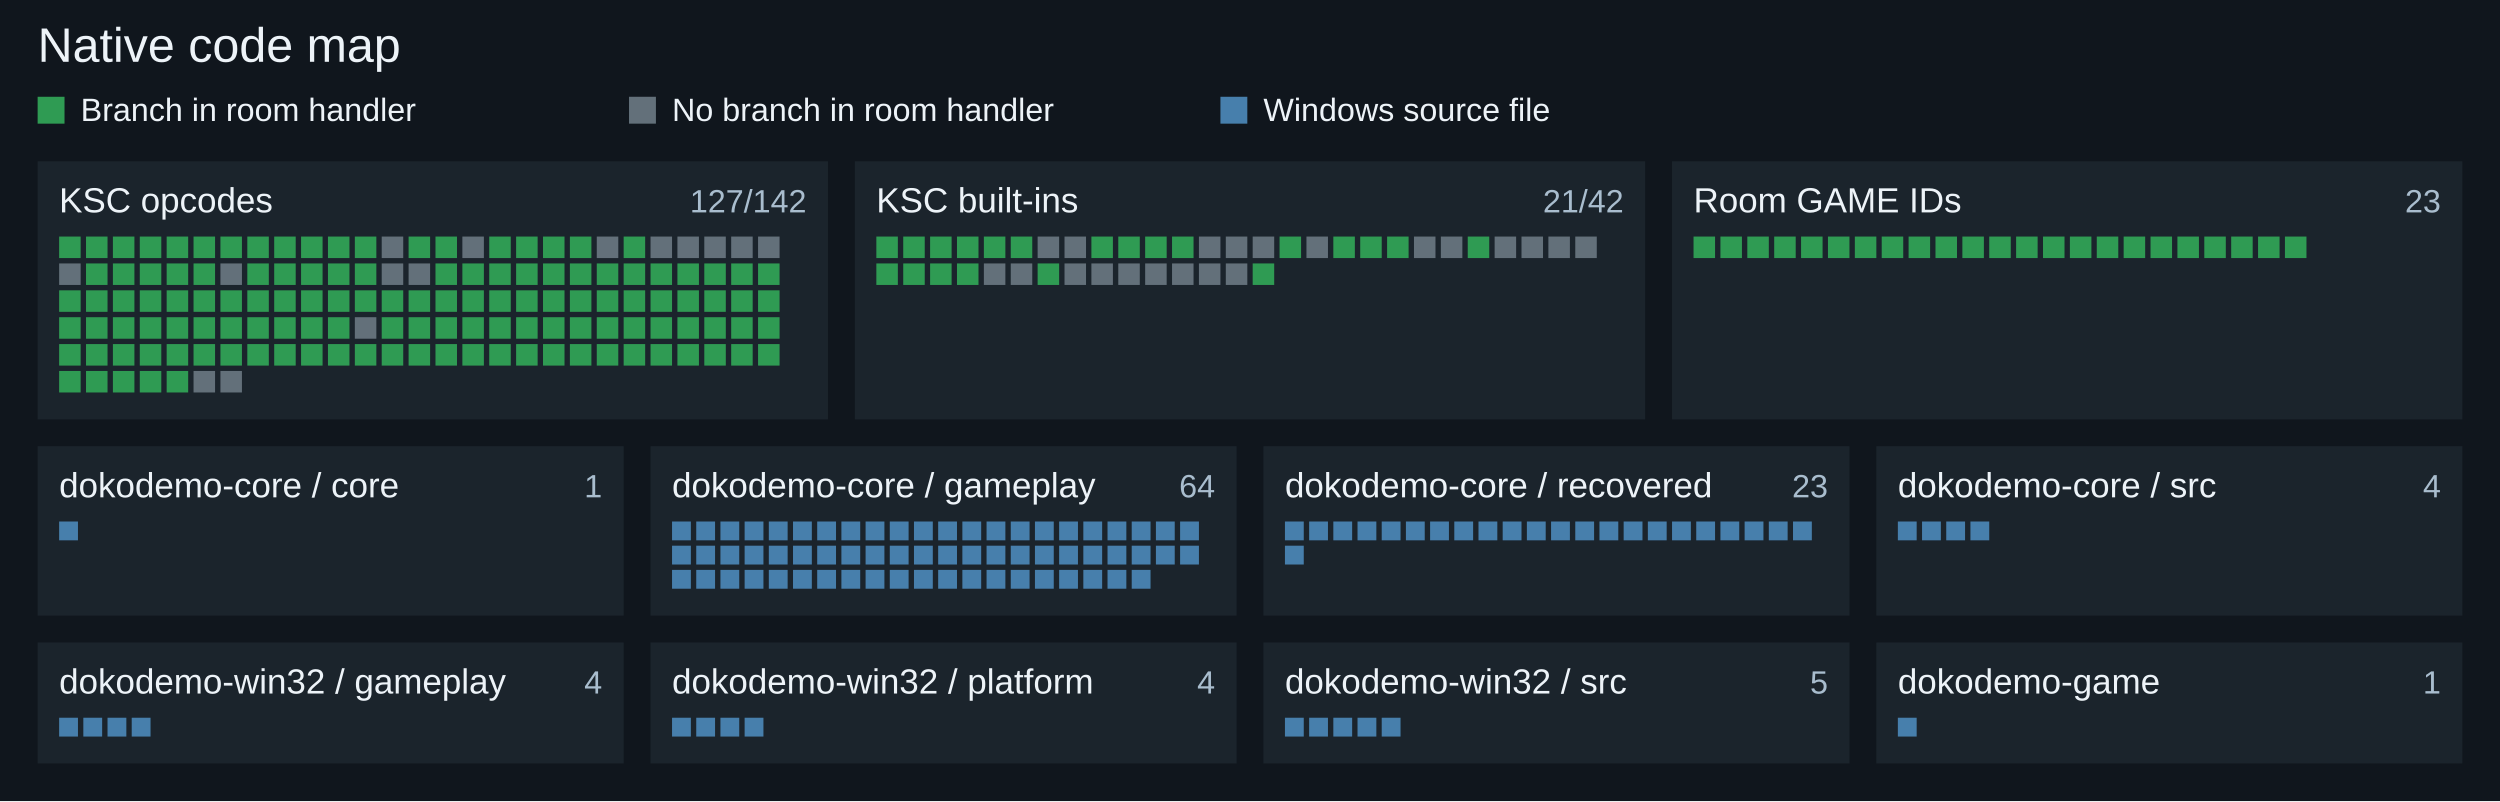
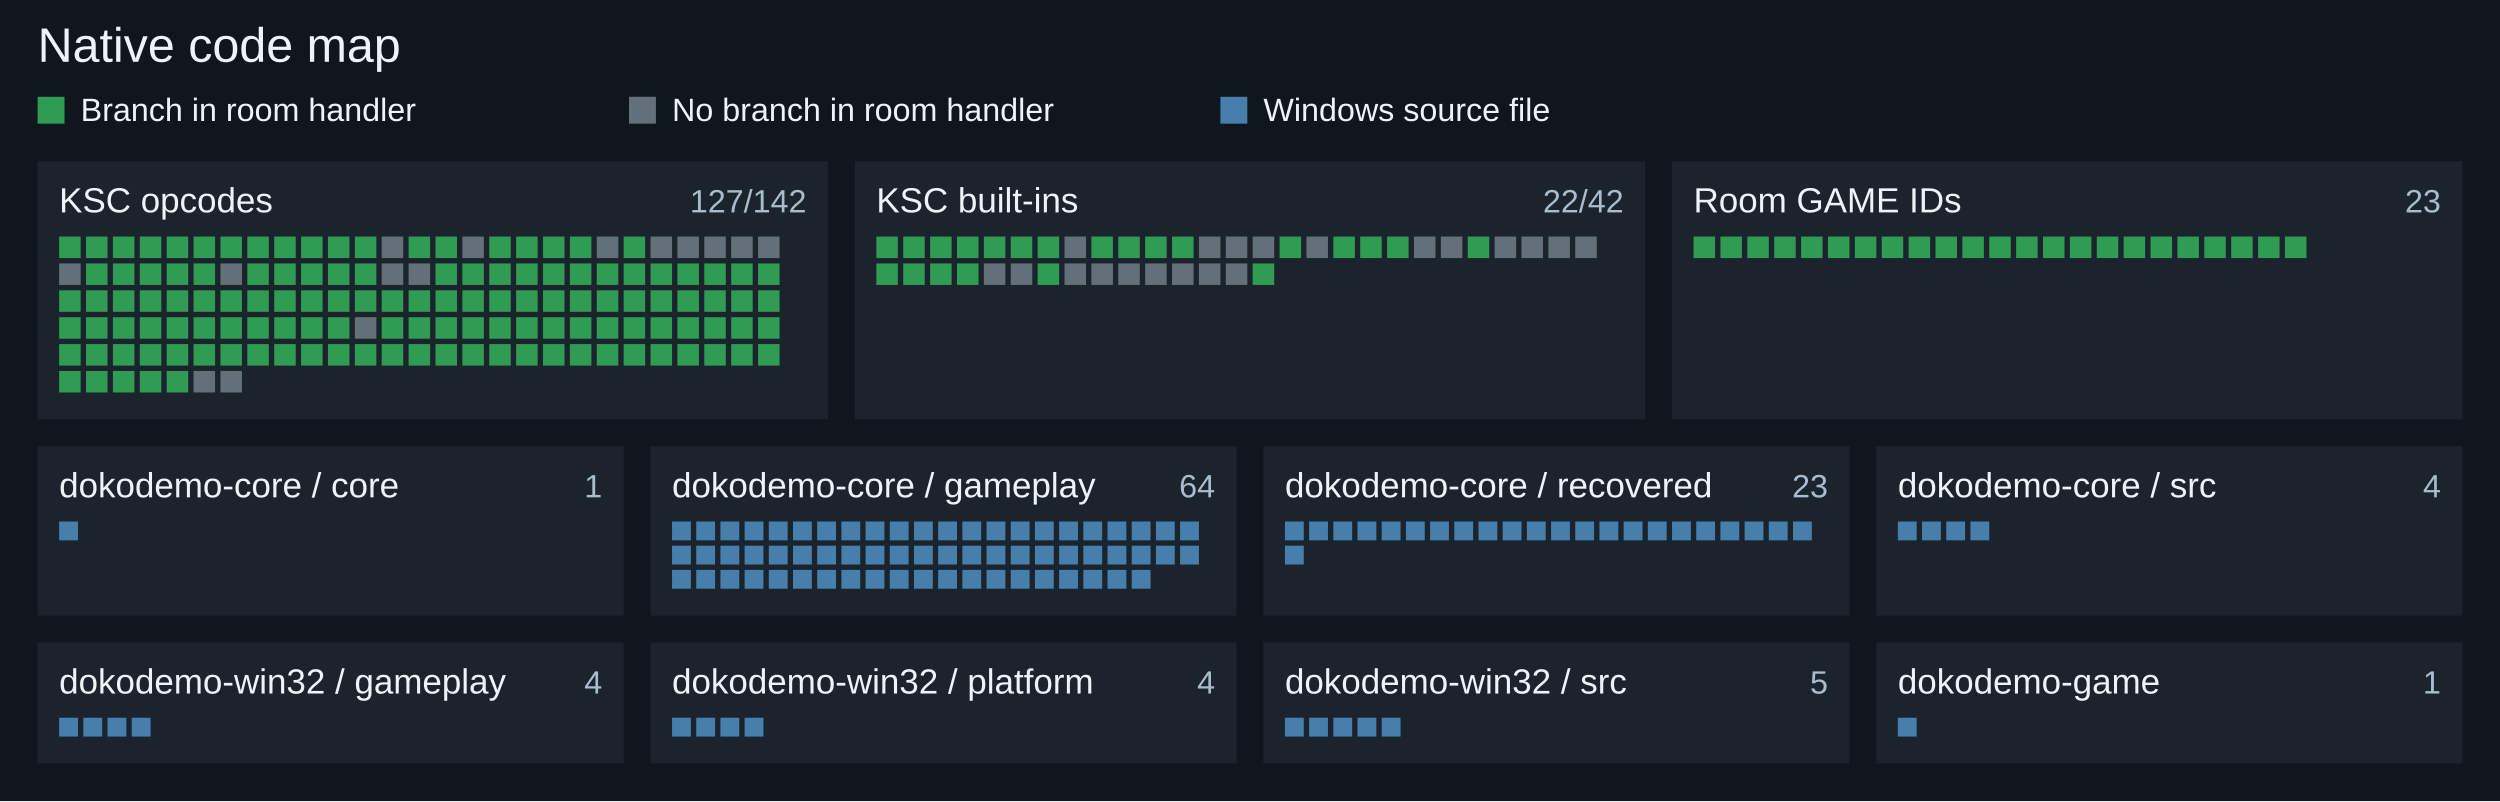
<svg xmlns="http://www.w3.org/2000/svg" width="930" height="298" viewBox="0 0 930 298" role="img" aria-label="Native code map. Each square represents a dispatch ID or Windows source file.">
  <rect x="0" y="0" width="930" height="298" fill="#10161d" />
  <g font-family="Segoe UI, Arial, sans-serif">
    <text x="14" y="23" font-size="18" fill="#edf3f8">Native code map</text>
    <rect x="14" y="36" width="10" height="10" fill="#2f9b53" />
    <text x="30" y="45" font-size="12" fill="#edf3f8">Branch in room handler</text>
    <rect x="234" y="36" width="10" height="10" fill="#63707a" />
    <text x="250" y="45" font-size="12" fill="#edf3f8">No branch in room handler</text>
    <rect x="454" y="36" width="10" height="10" fill="#477fac" />
    <text x="470" y="45" font-size="12" fill="#edf3f8">Windows source file</text>
    <rect x="14" y="60" width="294" height="96" fill="#1b242c" />
    <text x="22" y="79" font-size="13" fill="#edf3f8">KSC opcodes</text>
    <text x="300" y="79" font-size="12" fill="#a9bdce" text-anchor="end">127/142</text>
    <rect x="22" y="88" width="8" height="8" fill="#2f9b53" />
    <rect x="32" y="88" width="8" height="8" fill="#2f9b53" />
    <rect x="42" y="88" width="8" height="8" fill="#2f9b53" />
    <rect x="52" y="88" width="8" height="8" fill="#2f9b53" />
    <rect x="62" y="88" width="8" height="8" fill="#2f9b53" />
    <rect x="72" y="88" width="8" height="8" fill="#2f9b53" />
    <rect x="82" y="88" width="8" height="8" fill="#2f9b53" />
    <rect x="92" y="88" width="8" height="8" fill="#2f9b53" />
    <rect x="102" y="88" width="8" height="8" fill="#2f9b53" />
    <rect x="112" y="88" width="8" height="8" fill="#2f9b53" />
    <rect x="122" y="88" width="8" height="8" fill="#2f9b53" />
    <rect x="132" y="88" width="8" height="8" fill="#2f9b53" />
    <rect x="142" y="88" width="8" height="8" fill="#63707a" />
    <rect x="152" y="88" width="8" height="8" fill="#2f9b53" />
    <rect x="162" y="88" width="8" height="8" fill="#2f9b53" />
    <rect x="172" y="88" width="8" height="8" fill="#63707a" />
    <rect x="182" y="88" width="8" height="8" fill="#2f9b53" />
    <rect x="192" y="88" width="8" height="8" fill="#2f9b53" />
    <rect x="202" y="88" width="8" height="8" fill="#2f9b53" />
    <rect x="212" y="88" width="8" height="8" fill="#2f9b53" />
    <rect x="222" y="88" width="8" height="8" fill="#63707a" />
    <rect x="232" y="88" width="8" height="8" fill="#2f9b53" />
    <rect x="242" y="88" width="8" height="8" fill="#63707a" />
    <rect x="252" y="88" width="8" height="8" fill="#63707a" />
    <rect x="262" y="88" width="8" height="8" fill="#63707a" />
    <rect x="272" y="88" width="8" height="8" fill="#63707a" />
    <rect x="282" y="88" width="8" height="8" fill="#63707a" />
    <rect x="22" y="98" width="8" height="8" fill="#63707a" />
    <rect x="32" y="98" width="8" height="8" fill="#2f9b53" />
    <rect x="42" y="98" width="8" height="8" fill="#2f9b53" />
    <rect x="52" y="98" width="8" height="8" fill="#2f9b53" />
    <rect x="62" y="98" width="8" height="8" fill="#2f9b53" />
    <rect x="72" y="98" width="8" height="8" fill="#2f9b53" />
    <rect x="82" y="98" width="8" height="8" fill="#63707a" />
    <rect x="92" y="98" width="8" height="8" fill="#2f9b53" />
    <rect x="102" y="98" width="8" height="8" fill="#2f9b53" />
    <rect x="112" y="98" width="8" height="8" fill="#2f9b53" />
    <rect x="122" y="98" width="8" height="8" fill="#2f9b53" />
    <rect x="132" y="98" width="8" height="8" fill="#2f9b53" />
    <rect x="142" y="98" width="8" height="8" fill="#63707a" />
    <rect x="152" y="98" width="8" height="8" fill="#63707a" />
    <rect x="162" y="98" width="8" height="8" fill="#2f9b53" />
    <rect x="172" y="98" width="8" height="8" fill="#2f9b53" />
    <rect x="182" y="98" width="8" height="8" fill="#2f9b53" />
    <rect x="192" y="98" width="8" height="8" fill="#2f9b53" />
    <rect x="202" y="98" width="8" height="8" fill="#2f9b53" />
    <rect x="212" y="98" width="8" height="8" fill="#2f9b53" />
    <rect x="222" y="98" width="8" height="8" fill="#2f9b53" />
    <rect x="232" y="98" width="8" height="8" fill="#2f9b53" />
    <rect x="242" y="98" width="8" height="8" fill="#2f9b53" />
    <rect x="252" y="98" width="8" height="8" fill="#2f9b53" />
    <rect x="262" y="98" width="8" height="8" fill="#2f9b53" />
    <rect x="272" y="98" width="8" height="8" fill="#2f9b53" />
    <rect x="282" y="98" width="8" height="8" fill="#2f9b53" />
    <rect x="22" y="108" width="8" height="8" fill="#2f9b53" />
    <rect x="32" y="108" width="8" height="8" fill="#2f9b53" />
    <rect x="42" y="108" width="8" height="8" fill="#2f9b53" />
    <rect x="52" y="108" width="8" height="8" fill="#2f9b53" />
    <rect x="62" y="108" width="8" height="8" fill="#2f9b53" />
    <rect x="72" y="108" width="8" height="8" fill="#2f9b53" />
    <rect x="82" y="108" width="8" height="8" fill="#2f9b53" />
    <rect x="92" y="108" width="8" height="8" fill="#2f9b53" />
    <rect x="102" y="108" width="8" height="8" fill="#2f9b53" />
    <rect x="112" y="108" width="8" height="8" fill="#2f9b53" />
    <rect x="122" y="108" width="8" height="8" fill="#2f9b53" />
    <rect x="132" y="108" width="8" height="8" fill="#2f9b53" />
    <rect x="142" y="108" width="8" height="8" fill="#2f9b53" />
    <rect x="152" y="108" width="8" height="8" fill="#2f9b53" />
    <rect x="162" y="108" width="8" height="8" fill="#2f9b53" />
    <rect x="172" y="108" width="8" height="8" fill="#2f9b53" />
    <rect x="182" y="108" width="8" height="8" fill="#2f9b53" />
    <rect x="192" y="108" width="8" height="8" fill="#2f9b53" />
    <rect x="202" y="108" width="8" height="8" fill="#2f9b53" />
    <rect x="212" y="108" width="8" height="8" fill="#2f9b53" />
    <rect x="222" y="108" width="8" height="8" fill="#2f9b53" />
    <rect x="232" y="108" width="8" height="8" fill="#2f9b53" />
    <rect x="242" y="108" width="8" height="8" fill="#2f9b53" />
    <rect x="252" y="108" width="8" height="8" fill="#2f9b53" />
    <rect x="262" y="108" width="8" height="8" fill="#2f9b53" />
    <rect x="272" y="108" width="8" height="8" fill="#2f9b53" />
    <rect x="282" y="108" width="8" height="8" fill="#2f9b53" />
    <rect x="22" y="118" width="8" height="8" fill="#2f9b53" />
    <rect x="32" y="118" width="8" height="8" fill="#2f9b53" />
    <rect x="42" y="118" width="8" height="8" fill="#2f9b53" />
    <rect x="52" y="118" width="8" height="8" fill="#2f9b53" />
    <rect x="62" y="118" width="8" height="8" fill="#2f9b53" />
    <rect x="72" y="118" width="8" height="8" fill="#2f9b53" />
    <rect x="82" y="118" width="8" height="8" fill="#2f9b53" />
    <rect x="92" y="118" width="8" height="8" fill="#2f9b53" />
    <rect x="102" y="118" width="8" height="8" fill="#2f9b53" />
    <rect x="112" y="118" width="8" height="8" fill="#2f9b53" />
    <rect x="122" y="118" width="8" height="8" fill="#2f9b53" />
    <rect x="132" y="118" width="8" height="8" fill="#63707a" />
    <rect x="142" y="118" width="8" height="8" fill="#2f9b53" />
    <rect x="152" y="118" width="8" height="8" fill="#2f9b53" />
    <rect x="162" y="118" width="8" height="8" fill="#2f9b53" />
    <rect x="172" y="118" width="8" height="8" fill="#2f9b53" />
    <rect x="182" y="118" width="8" height="8" fill="#2f9b53" />
    <rect x="192" y="118" width="8" height="8" fill="#2f9b53" />
    <rect x="202" y="118" width="8" height="8" fill="#2f9b53" />
    <rect x="212" y="118" width="8" height="8" fill="#2f9b53" />
    <rect x="222" y="118" width="8" height="8" fill="#2f9b53" />
    <rect x="232" y="118" width="8" height="8" fill="#2f9b53" />
    <rect x="242" y="118" width="8" height="8" fill="#2f9b53" />
    <rect x="252" y="118" width="8" height="8" fill="#2f9b53" />
    <rect x="262" y="118" width="8" height="8" fill="#2f9b53" />
    <rect x="272" y="118" width="8" height="8" fill="#2f9b53" />
    <rect x="282" y="118" width="8" height="8" fill="#2f9b53" />
    <rect x="22" y="128" width="8" height="8" fill="#2f9b53" />
    <rect x="32" y="128" width="8" height="8" fill="#2f9b53" />
    <rect x="42" y="128" width="8" height="8" fill="#2f9b53" />
    <rect x="52" y="128" width="8" height="8" fill="#2f9b53" />
    <rect x="62" y="128" width="8" height="8" fill="#2f9b53" />
    <rect x="72" y="128" width="8" height="8" fill="#2f9b53" />
    <rect x="82" y="128" width="8" height="8" fill="#2f9b53" />
    <rect x="92" y="128" width="8" height="8" fill="#2f9b53" />
    <rect x="102" y="128" width="8" height="8" fill="#2f9b53" />
    <rect x="112" y="128" width="8" height="8" fill="#2f9b53" />
    <rect x="122" y="128" width="8" height="8" fill="#2f9b53" />
    <rect x="132" y="128" width="8" height="8" fill="#2f9b53" />
    <rect x="142" y="128" width="8" height="8" fill="#2f9b53" />
    <rect x="152" y="128" width="8" height="8" fill="#2f9b53" />
    <rect x="162" y="128" width="8" height="8" fill="#2f9b53" />
    <rect x="172" y="128" width="8" height="8" fill="#2f9b53" />
    <rect x="182" y="128" width="8" height="8" fill="#2f9b53" />
    <rect x="192" y="128" width="8" height="8" fill="#2f9b53" />
    <rect x="202" y="128" width="8" height="8" fill="#2f9b53" />
    <rect x="212" y="128" width="8" height="8" fill="#2f9b53" />
    <rect x="222" y="128" width="8" height="8" fill="#2f9b53" />
    <rect x="232" y="128" width="8" height="8" fill="#2f9b53" />
    <rect x="242" y="128" width="8" height="8" fill="#2f9b53" />
    <rect x="252" y="128" width="8" height="8" fill="#2f9b53" />
    <rect x="262" y="128" width="8" height="8" fill="#2f9b53" />
    <rect x="272" y="128" width="8" height="8" fill="#2f9b53" />
    <rect x="282" y="128" width="8" height="8" fill="#2f9b53" />
    <rect x="22" y="138" width="8" height="8" fill="#2f9b53" />
    <rect x="32" y="138" width="8" height="8" fill="#2f9b53" />
    <rect x="42" y="138" width="8" height="8" fill="#2f9b53" />
    <rect x="52" y="138" width="8" height="8" fill="#2f9b53" />
    <rect x="62" y="138" width="8" height="8" fill="#2f9b53" />
    <rect x="72" y="138" width="8" height="8" fill="#63707a" />
    <rect x="82" y="138" width="8" height="8" fill="#63707a" />
    <rect x="318" y="60" width="294" height="96" fill="#1b242c" />
    <text x="326" y="79" font-size="13" fill="#edf3f8">KSC built-ins</text>
-     <text x="604" y="79" font-size="12" fill="#a9bdce" text-anchor="end">21/42</text>
+     <text x="604" y="79" font-size="12" fill="#a9bdce" text-anchor="end">22/42</text>
    <rect x="326" y="88" width="8" height="8" fill="#2f9b53" />
    <rect x="336" y="88" width="8" height="8" fill="#2f9b53" />
    <rect x="346" y="88" width="8" height="8" fill="#2f9b53" />
    <rect x="356" y="88" width="8" height="8" fill="#2f9b53" />
    <rect x="366" y="88" width="8" height="8" fill="#2f9b53" />
    <rect x="376" y="88" width="8" height="8" fill="#2f9b53" />
-     <rect x="386" y="88" width="8" height="8" fill="#63707a" />
+     <rect x="386" y="88" width="8" height="8" fill="#2f9b53" />
    <rect x="396" y="88" width="8" height="8" fill="#63707a" />
    <rect x="406" y="88" width="8" height="8" fill="#2f9b53" />
    <rect x="416" y="88" width="8" height="8" fill="#2f9b53" />
    <rect x="426" y="88" width="8" height="8" fill="#2f9b53" />
    <rect x="436" y="88" width="8" height="8" fill="#2f9b53" />
    <rect x="446" y="88" width="8" height="8" fill="#63707a" />
    <rect x="456" y="88" width="8" height="8" fill="#63707a" />
    <rect x="466" y="88" width="8" height="8" fill="#63707a" />
    <rect x="476" y="88" width="8" height="8" fill="#2f9b53" />
    <rect x="486" y="88" width="8" height="8" fill="#63707a" />
    <rect x="496" y="88" width="8" height="8" fill="#2f9b53" />
    <rect x="506" y="88" width="8" height="8" fill="#2f9b53" />
    <rect x="516" y="88" width="8" height="8" fill="#2f9b53" />
    <rect x="526" y="88" width="8" height="8" fill="#63707a" />
    <rect x="536" y="88" width="8" height="8" fill="#63707a" />
    <rect x="546" y="88" width="8" height="8" fill="#2f9b53" />
    <rect x="556" y="88" width="8" height="8" fill="#63707a" />
    <rect x="566" y="88" width="8" height="8" fill="#63707a" />
    <rect x="576" y="88" width="8" height="8" fill="#63707a" />
    <rect x="586" y="88" width="8" height="8" fill="#63707a" />
    <rect x="326" y="98" width="8" height="8" fill="#2f9b53" />
    <rect x="336" y="98" width="8" height="8" fill="#2f9b53" />
    <rect x="346" y="98" width="8" height="8" fill="#2f9b53" />
    <rect x="356" y="98" width="8" height="8" fill="#2f9b53" />
    <rect x="366" y="98" width="8" height="8" fill="#63707a" />
    <rect x="376" y="98" width="8" height="8" fill="#63707a" />
    <rect x="386" y="98" width="8" height="8" fill="#2f9b53" />
    <rect x="396" y="98" width="8" height="8" fill="#63707a" />
    <rect x="406" y="98" width="8" height="8" fill="#63707a" />
    <rect x="416" y="98" width="8" height="8" fill="#63707a" />
    <rect x="426" y="98" width="8" height="8" fill="#63707a" />
    <rect x="436" y="98" width="8" height="8" fill="#63707a" />
    <rect x="446" y="98" width="8" height="8" fill="#63707a" />
    <rect x="456" y="98" width="8" height="8" fill="#63707a" />
    <rect x="466" y="98" width="8" height="8" fill="#2f9b53" />
    <rect x="622" y="60" width="294" height="96" fill="#1b242c" />
    <text x="630" y="79" font-size="13" fill="#edf3f8">Room GAME IDs</text>
    <text x="908" y="79" font-size="12" fill="#a9bdce" text-anchor="end">23</text>
    <rect x="630" y="88" width="8" height="8" fill="#2f9b53" />
    <rect x="640" y="88" width="8" height="8" fill="#2f9b53" />
    <rect x="650" y="88" width="8" height="8" fill="#2f9b53" />
    <rect x="660" y="88" width="8" height="8" fill="#2f9b53" />
    <rect x="670" y="88" width="8" height="8" fill="#2f9b53" />
    <rect x="680" y="88" width="8" height="8" fill="#2f9b53" />
    <rect x="690" y="88" width="8" height="8" fill="#2f9b53" />
    <rect x="700" y="88" width="8" height="8" fill="#2f9b53" />
    <rect x="710" y="88" width="8" height="8" fill="#2f9b53" />
    <rect x="720" y="88" width="8" height="8" fill="#2f9b53" />
    <rect x="730" y="88" width="8" height="8" fill="#2f9b53" />
    <rect x="740" y="88" width="8" height="8" fill="#2f9b53" />
    <rect x="750" y="88" width="8" height="8" fill="#2f9b53" />
    <rect x="760" y="88" width="8" height="8" fill="#2f9b53" />
    <rect x="770" y="88" width="8" height="8" fill="#2f9b53" />
    <rect x="780" y="88" width="8" height="8" fill="#2f9b53" />
    <rect x="790" y="88" width="8" height="8" fill="#2f9b53" />
    <rect x="800" y="88" width="8" height="8" fill="#2f9b53" />
    <rect x="810" y="88" width="8" height="8" fill="#2f9b53" />
    <rect x="820" y="88" width="8" height="8" fill="#2f9b53" />
    <rect x="830" y="88" width="8" height="8" fill="#2f9b53" />
    <rect x="840" y="88" width="8" height="8" fill="#2f9b53" />
    <rect x="850" y="88" width="8" height="8" fill="#2f9b53" />
    <rect x="14" y="166" width="218" height="63" fill="#1b242c" />
    <text x="22" y="185" font-size="13" fill="#edf3f8">dokodemo-core / core</text>
    <text x="224" y="185" font-size="12" fill="#a9bdce" text-anchor="end">1</text>
    <rect x="22" y="194" width="7" height="7" fill="#477fac" />
    <rect x="242" y="166" width="218" height="63" fill="#1b242c" />
    <text x="250" y="185" font-size="13" fill="#edf3f8">dokodemo-core / gameplay</text>
    <text x="452" y="185" font-size="12" fill="#a9bdce" text-anchor="end">64</text>
    <rect x="250" y="194" width="7" height="7" fill="#477fac" />
    <rect x="259" y="194" width="7" height="7" fill="#477fac" />
    <rect x="268" y="194" width="7" height="7" fill="#477fac" />
    <rect x="277" y="194" width="7" height="7" fill="#477fac" />
    <rect x="286" y="194" width="7" height="7" fill="#477fac" />
    <rect x="295" y="194" width="7" height="7" fill="#477fac" />
    <rect x="304" y="194" width="7" height="7" fill="#477fac" />
    <rect x="313" y="194" width="7" height="7" fill="#477fac" />
    <rect x="322" y="194" width="7" height="7" fill="#477fac" />
    <rect x="331" y="194" width="7" height="7" fill="#477fac" />
    <rect x="340" y="194" width="7" height="7" fill="#477fac" />
    <rect x="349" y="194" width="7" height="7" fill="#477fac" />
    <rect x="358" y="194" width="7" height="7" fill="#477fac" />
    <rect x="367" y="194" width="7" height="7" fill="#477fac" />
    <rect x="376" y="194" width="7" height="7" fill="#477fac" />
    <rect x="385" y="194" width="7" height="7" fill="#477fac" />
    <rect x="394" y="194" width="7" height="7" fill="#477fac" />
    <rect x="403" y="194" width="7" height="7" fill="#477fac" />
    <rect x="412" y="194" width="7" height="7" fill="#477fac" />
    <rect x="421" y="194" width="7" height="7" fill="#477fac" />
    <rect x="430" y="194" width="7" height="7" fill="#477fac" />
    <rect x="439" y="194" width="7" height="7" fill="#477fac" />
    <rect x="250" y="203" width="7" height="7" fill="#477fac" />
    <rect x="259" y="203" width="7" height="7" fill="#477fac" />
    <rect x="268" y="203" width="7" height="7" fill="#477fac" />
    <rect x="277" y="203" width="7" height="7" fill="#477fac" />
    <rect x="286" y="203" width="7" height="7" fill="#477fac" />
    <rect x="295" y="203" width="7" height="7" fill="#477fac" />
    <rect x="304" y="203" width="7" height="7" fill="#477fac" />
    <rect x="313" y="203" width="7" height="7" fill="#477fac" />
    <rect x="322" y="203" width="7" height="7" fill="#477fac" />
    <rect x="331" y="203" width="7" height="7" fill="#477fac" />
    <rect x="340" y="203" width="7" height="7" fill="#477fac" />
    <rect x="349" y="203" width="7" height="7" fill="#477fac" />
    <rect x="358" y="203" width="7" height="7" fill="#477fac" />
    <rect x="367" y="203" width="7" height="7" fill="#477fac" />
    <rect x="376" y="203" width="7" height="7" fill="#477fac" />
    <rect x="385" y="203" width="7" height="7" fill="#477fac" />
    <rect x="394" y="203" width="7" height="7" fill="#477fac" />
    <rect x="403" y="203" width="7" height="7" fill="#477fac" />
    <rect x="412" y="203" width="7" height="7" fill="#477fac" />
    <rect x="421" y="203" width="7" height="7" fill="#477fac" />
    <rect x="430" y="203" width="7" height="7" fill="#477fac" />
    <rect x="439" y="203" width="7" height="7" fill="#477fac" />
    <rect x="250" y="212" width="7" height="7" fill="#477fac" />
    <rect x="259" y="212" width="7" height="7" fill="#477fac" />
    <rect x="268" y="212" width="7" height="7" fill="#477fac" />
    <rect x="277" y="212" width="7" height="7" fill="#477fac" />
    <rect x="286" y="212" width="7" height="7" fill="#477fac" />
    <rect x="295" y="212" width="7" height="7" fill="#477fac" />
    <rect x="304" y="212" width="7" height="7" fill="#477fac" />
    <rect x="313" y="212" width="7" height="7" fill="#477fac" />
    <rect x="322" y="212" width="7" height="7" fill="#477fac" />
    <rect x="331" y="212" width="7" height="7" fill="#477fac" />
    <rect x="340" y="212" width="7" height="7" fill="#477fac" />
    <rect x="349" y="212" width="7" height="7" fill="#477fac" />
    <rect x="358" y="212" width="7" height="7" fill="#477fac" />
    <rect x="367" y="212" width="7" height="7" fill="#477fac" />
    <rect x="376" y="212" width="7" height="7" fill="#477fac" />
    <rect x="385" y="212" width="7" height="7" fill="#477fac" />
    <rect x="394" y="212" width="7" height="7" fill="#477fac" />
    <rect x="403" y="212" width="7" height="7" fill="#477fac" />
    <rect x="412" y="212" width="7" height="7" fill="#477fac" />
    <rect x="421" y="212" width="7" height="7" fill="#477fac" />
    <rect x="470" y="166" width="218" height="63" fill="#1b242c" />
    <text x="478" y="185" font-size="13" fill="#edf3f8">dokodemo-core / recovered</text>
    <text x="680" y="185" font-size="12" fill="#a9bdce" text-anchor="end">23</text>
    <rect x="478" y="194" width="7" height="7" fill="#477fac" />
    <rect x="487" y="194" width="7" height="7" fill="#477fac" />
    <rect x="496" y="194" width="7" height="7" fill="#477fac" />
    <rect x="505" y="194" width="7" height="7" fill="#477fac" />
    <rect x="514" y="194" width="7" height="7" fill="#477fac" />
    <rect x="523" y="194" width="7" height="7" fill="#477fac" />
    <rect x="532" y="194" width="7" height="7" fill="#477fac" />
    <rect x="541" y="194" width="7" height="7" fill="#477fac" />
    <rect x="550" y="194" width="7" height="7" fill="#477fac" />
    <rect x="559" y="194" width="7" height="7" fill="#477fac" />
    <rect x="568" y="194" width="7" height="7" fill="#477fac" />
    <rect x="577" y="194" width="7" height="7" fill="#477fac" />
    <rect x="586" y="194" width="7" height="7" fill="#477fac" />
    <rect x="595" y="194" width="7" height="7" fill="#477fac" />
    <rect x="604" y="194" width="7" height="7" fill="#477fac" />
    <rect x="613" y="194" width="7" height="7" fill="#477fac" />
    <rect x="622" y="194" width="7" height="7" fill="#477fac" />
    <rect x="631" y="194" width="7" height="7" fill="#477fac" />
    <rect x="640" y="194" width="7" height="7" fill="#477fac" />
    <rect x="649" y="194" width="7" height="7" fill="#477fac" />
    <rect x="658" y="194" width="7" height="7" fill="#477fac" />
    <rect x="667" y="194" width="7" height="7" fill="#477fac" />
    <rect x="478" y="203" width="7" height="7" fill="#477fac" />
    <rect x="698" y="166" width="218" height="63" fill="#1b242c" />
    <text x="706" y="185" font-size="13" fill="#edf3f8">dokodemo-core / src</text>
    <text x="908" y="185" font-size="12" fill="#a9bdce" text-anchor="end">4</text>
    <rect x="706" y="194" width="7" height="7" fill="#477fac" />
    <rect x="715" y="194" width="7" height="7" fill="#477fac" />
    <rect x="724" y="194" width="7" height="7" fill="#477fac" />
    <rect x="733" y="194" width="7" height="7" fill="#477fac" />
    <rect x="14" y="239" width="218" height="45" fill="#1b242c" />
    <text x="22" y="258" font-size="13" fill="#edf3f8">dokodemo-win32 / gameplay</text>
    <text x="224" y="258" font-size="12" fill="#a9bdce" text-anchor="end">4</text>
    <rect x="22" y="267" width="7" height="7" fill="#477fac" />
    <rect x="31" y="267" width="7" height="7" fill="#477fac" />
    <rect x="40" y="267" width="7" height="7" fill="#477fac" />
    <rect x="49" y="267" width="7" height="7" fill="#477fac" />
    <rect x="242" y="239" width="218" height="45" fill="#1b242c" />
    <text x="250" y="258" font-size="13" fill="#edf3f8">dokodemo-win32 / platform</text>
    <text x="452" y="258" font-size="12" fill="#a9bdce" text-anchor="end">4</text>
    <rect x="250" y="267" width="7" height="7" fill="#477fac" />
    <rect x="259" y="267" width="7" height="7" fill="#477fac" />
    <rect x="268" y="267" width="7" height="7" fill="#477fac" />
    <rect x="277" y="267" width="7" height="7" fill="#477fac" />
    <rect x="470" y="239" width="218" height="45" fill="#1b242c" />
    <text x="478" y="258" font-size="13" fill="#edf3f8">dokodemo-win32 / src</text>
    <text x="680" y="258" font-size="12" fill="#a9bdce" text-anchor="end">5</text>
    <rect x="478" y="267" width="7" height="7" fill="#477fac" />
    <rect x="487" y="267" width="7" height="7" fill="#477fac" />
    <rect x="496" y="267" width="7" height="7" fill="#477fac" />
    <rect x="505" y="267" width="7" height="7" fill="#477fac" />
    <rect x="514" y="267" width="7" height="7" fill="#477fac" />
    <rect x="698" y="239" width="218" height="45" fill="#1b242c" />
    <text x="706" y="258" font-size="13" fill="#edf3f8">dokodemo-game</text>
    <text x="908" y="258" font-size="12" fill="#a9bdce" text-anchor="end">1</text>
    <rect x="706" y="267" width="7" height="7" fill="#477fac" />
  </g>
</svg>
